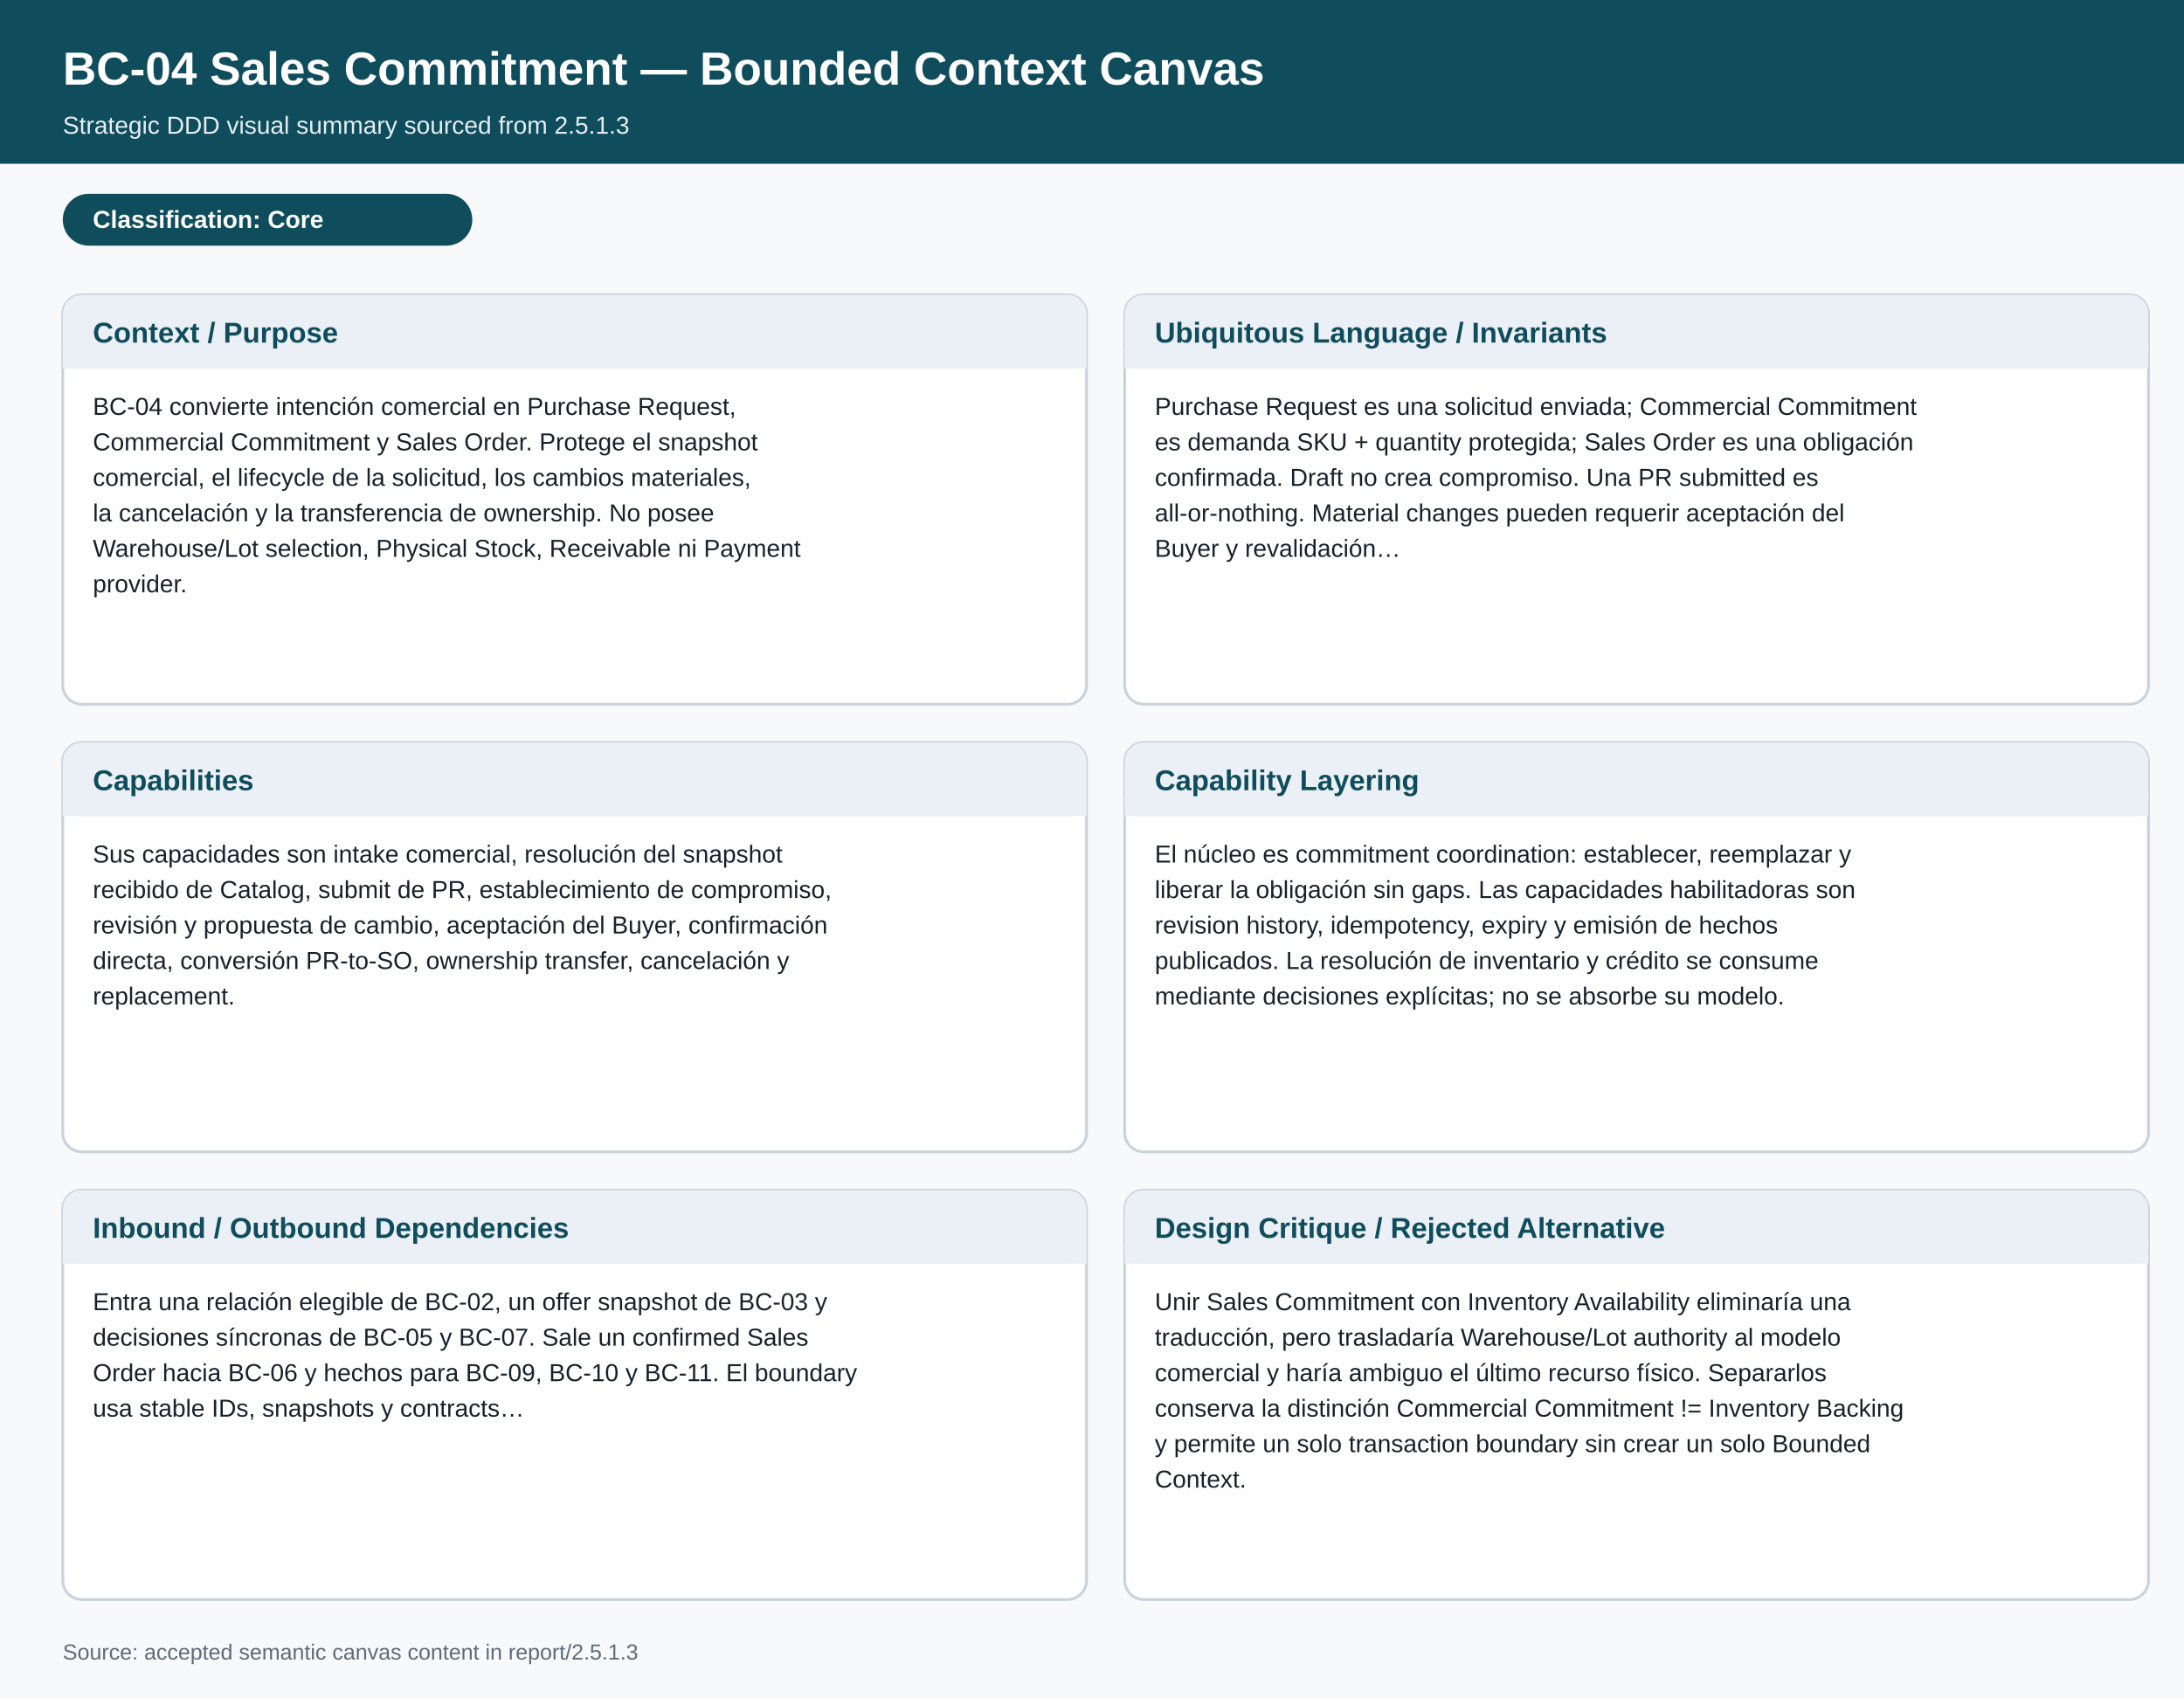
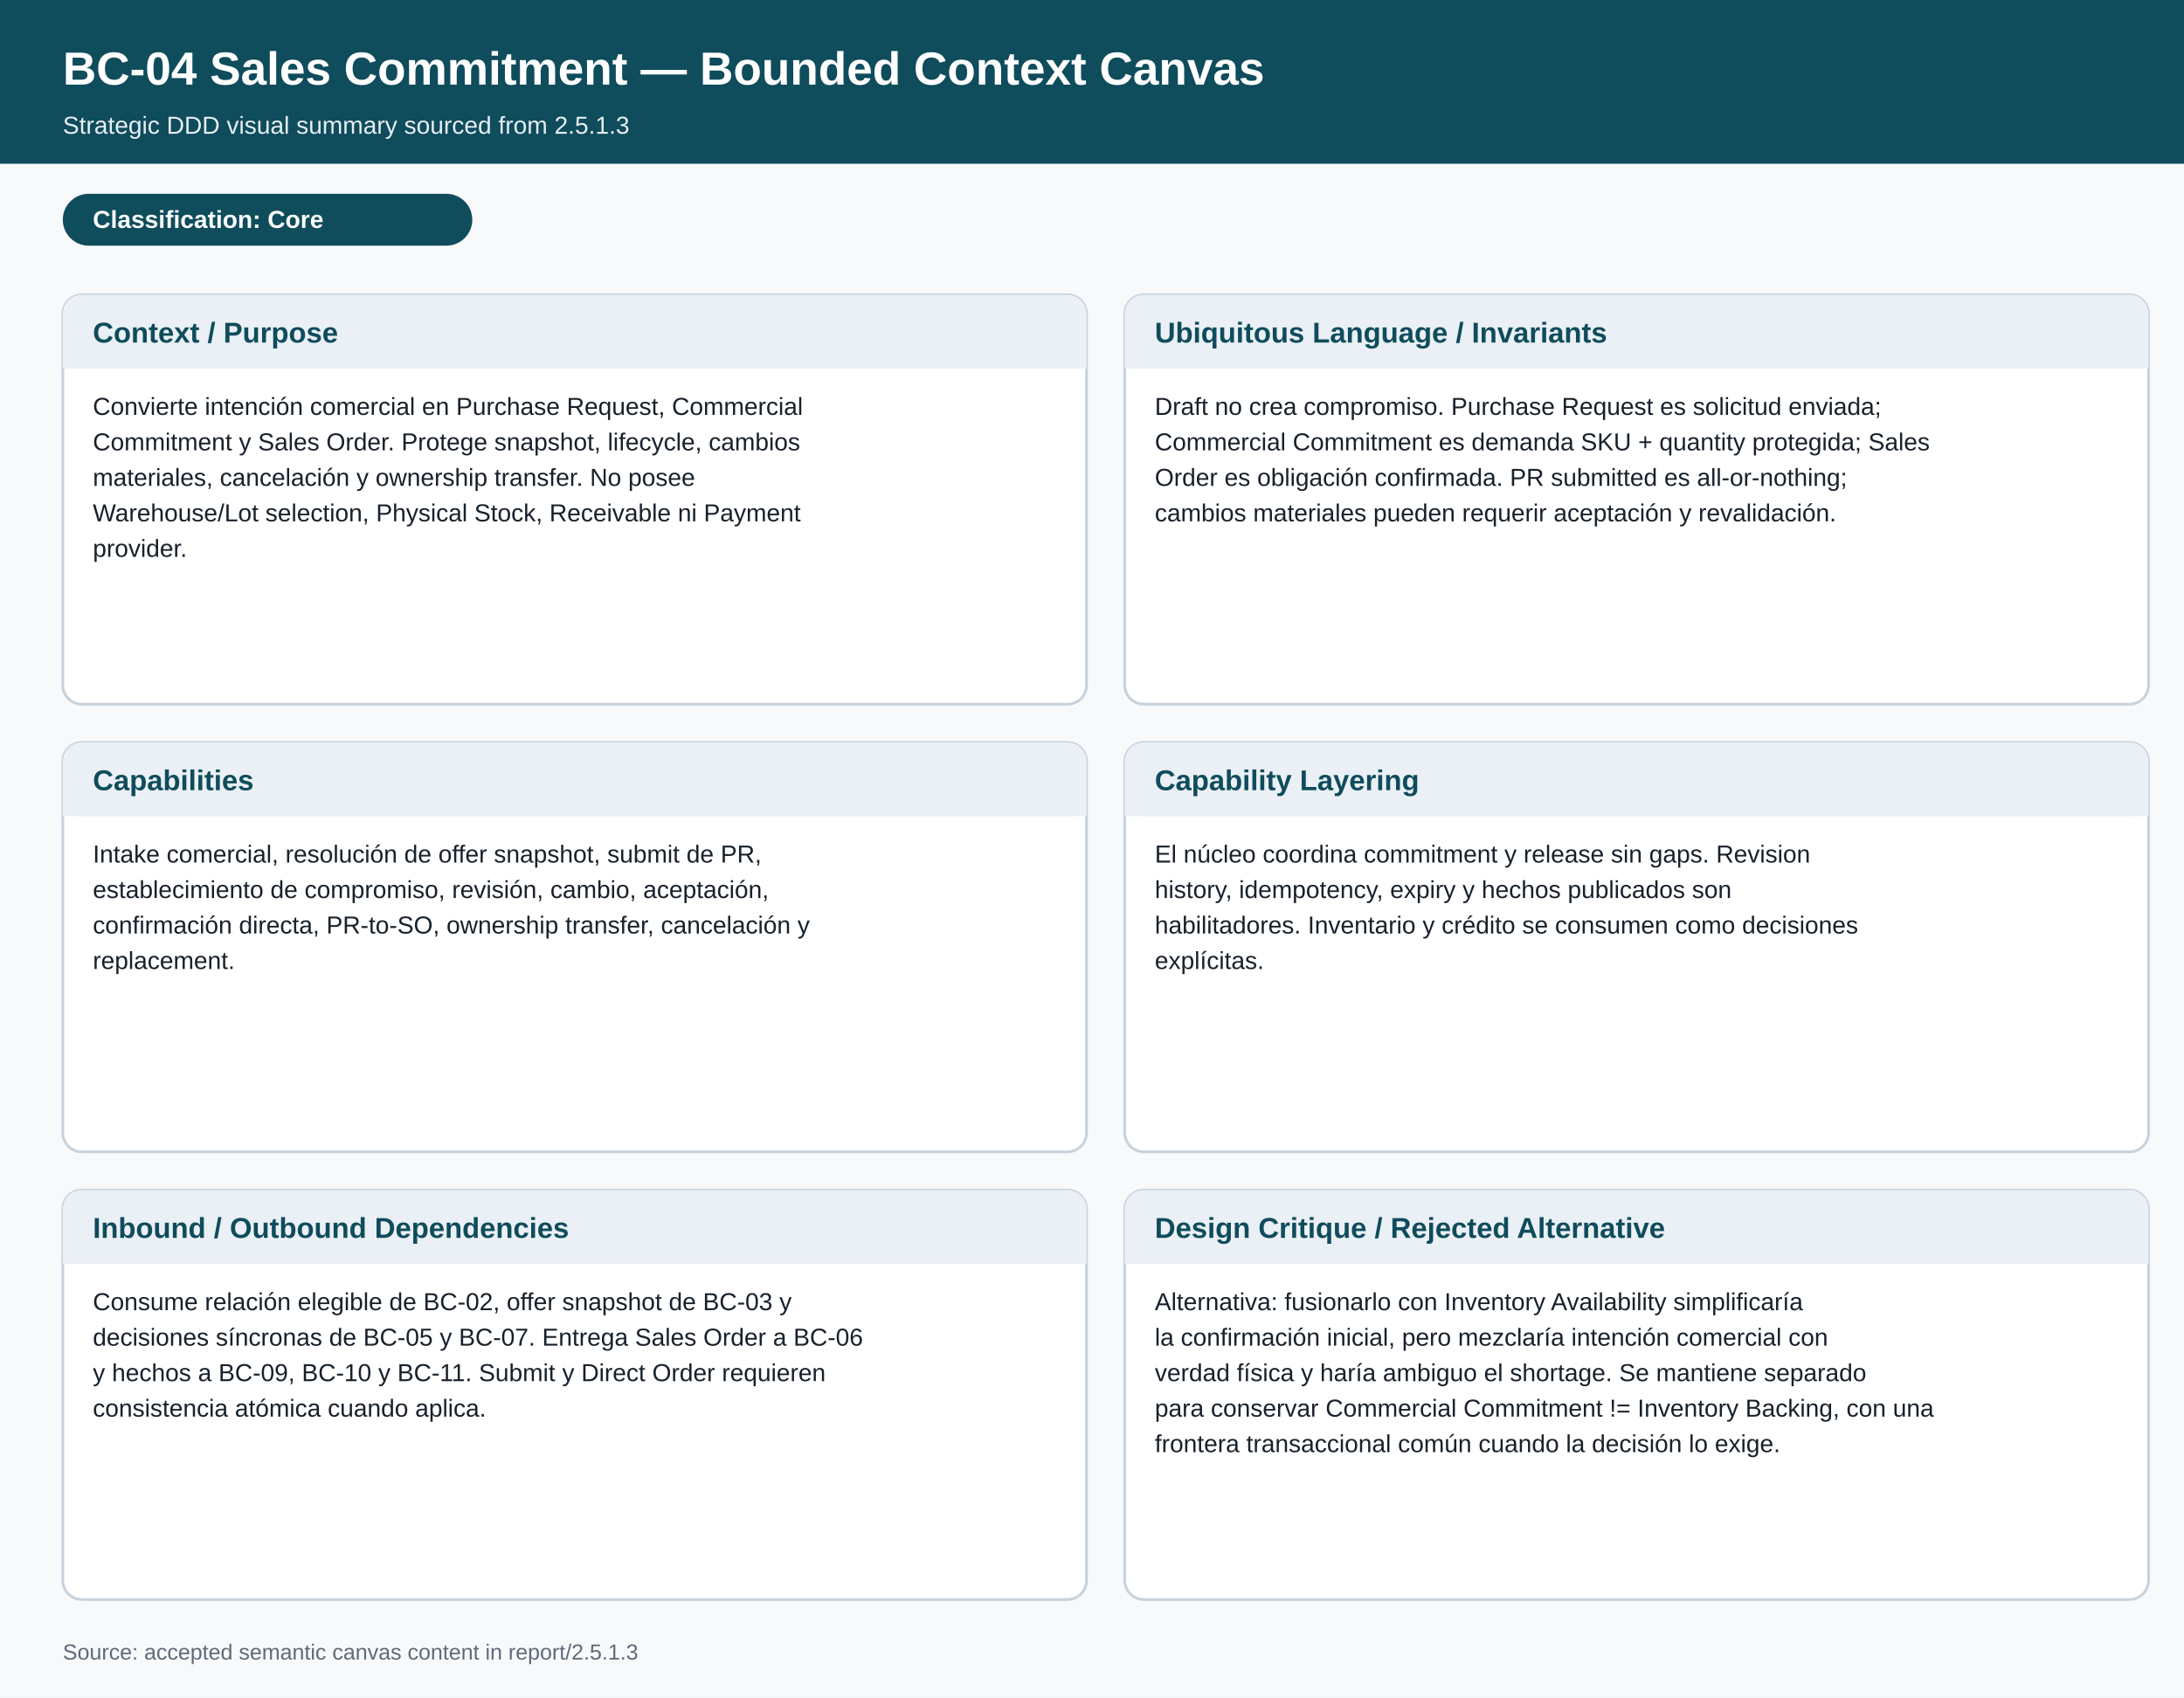
<svg xmlns="http://www.w3.org/2000/svg" width="1600" height="1244" viewBox="0 0 1600 1244">
  <rect width="100%" height="100%" fill="#f7f9fb" />
  <rect width="1600" height="120" fill="#0f4c5c" />
  <text x="46" y="62" font-family="Arial, Helvetica, sans-serif" font-size="34px" font-weight="700" fill="#ffffff">BC-04 Sales Commitment — Bounded Context Canvas</text>
  <text x="46" y="98" font-family="Arial, Helvetica, sans-serif" font-size="18px" font-weight="400" fill="#e7eef3">Strategic DDD visual summary sourced from 2.5.1.3</text>
  <rect x="46" y="142" width="300" height="38" rx="19" fill="#0f4c5c" />
  <text x="68" y="167" font-family="Arial, Helvetica, sans-serif" font-size="18px" font-weight="700" fill="#ffffff">Classification: Core</text>
  <rect x="46" y="216" width="750" height="300" rx="14" fill="#ffffff" stroke="#c8d2dc" stroke-width="2" />
  <rect x="46" y="216" width="750" height="54" rx="14" fill="#eaf0f5" />
  <rect x="46" y="256" width="750" height="14" fill="#eaf0f5" />
  <text x="68" y="251" font-family="Arial, Helvetica, sans-serif" font-size="21px" font-weight="700" fill="#0f4c5c">Context / Purpose</text>
-   <text x="68" y="304" font-family="Arial, Helvetica, sans-serif" font-size="18px" font-weight="400" fill="#18212b">BC-04 convierte intención comercial en Purchase Request,</text>
-   <text x="68" y="330" font-family="Arial, Helvetica, sans-serif" font-size="18px" font-weight="400" fill="#18212b">Commercial Commitment y Sales Order. Protege el snapshot</text>
-   <text x="68" y="356" font-family="Arial, Helvetica, sans-serif" font-size="18px" font-weight="400" fill="#18212b">comercial, el lifecycle de la solicitud, los cambios materiales,</text>
-   <text x="68" y="382" font-family="Arial, Helvetica, sans-serif" font-size="18px" font-weight="400" fill="#18212b">la cancelación y la transferencia de ownership. No posee</text>
-   <text x="68" y="408" font-family="Arial, Helvetica, sans-serif" font-size="18px" font-weight="400" fill="#18212b">Warehouse/Lot selection, Physical Stock, Receivable ni Payment</text>
-   <text x="68" y="434" font-family="Arial, Helvetica, sans-serif" font-size="18px" font-weight="400" fill="#18212b">provider.</text>
+   <text x="68" y="304" font-family="Arial, Helvetica, sans-serif" font-size="18px" font-weight="400" fill="#18212b">Convierte intención comercial en Purchase Request, Commercial</text>
+   <text x="68" y="330" font-family="Arial, Helvetica, sans-serif" font-size="18px" font-weight="400" fill="#18212b">Commitment y Sales Order. Protege snapshot, lifecycle, cambios</text>
+   <text x="68" y="356" font-family="Arial, Helvetica, sans-serif" font-size="18px" font-weight="400" fill="#18212b">materiales, cancelación y ownership transfer. No posee</text>
+   <text x="68" y="382" font-family="Arial, Helvetica, sans-serif" font-size="18px" font-weight="400" fill="#18212b">Warehouse/Lot selection, Physical Stock, Receivable ni Payment</text>
+   <text x="68" y="408" font-family="Arial, Helvetica, sans-serif" font-size="18px" font-weight="400" fill="#18212b">provider.</text>
  <rect x="824" y="216" width="750" height="300" rx="14" fill="#ffffff" stroke="#c8d2dc" stroke-width="2" />
  <rect x="824" y="216" width="750" height="54" rx="14" fill="#eaf0f5" />
  <rect x="824" y="256" width="750" height="14" fill="#eaf0f5" />
  <text x="846" y="251" font-family="Arial, Helvetica, sans-serif" font-size="21px" font-weight="700" fill="#0f4c5c">Ubiquitous Language / Invariants</text>
-   <text x="846" y="304" font-family="Arial, Helvetica, sans-serif" font-size="18px" font-weight="400" fill="#18212b">Purchase Request es una solicitud enviada; Commercial Commitment</text>
-   <text x="846" y="330" font-family="Arial, Helvetica, sans-serif" font-size="18px" font-weight="400" fill="#18212b">es demanda SKU + quantity protegida; Sales Order es una obligación</text>
-   <text x="846" y="356" font-family="Arial, Helvetica, sans-serif" font-size="18px" font-weight="400" fill="#18212b">confirmada. Draft no crea compromiso. Una PR submitted es</text>
-   <text x="846" y="382" font-family="Arial, Helvetica, sans-serif" font-size="18px" font-weight="400" fill="#18212b">all-or-nothing. Material changes pueden requerir aceptación del</text>
-   <text x="846" y="408" font-family="Arial, Helvetica, sans-serif" font-size="18px" font-weight="400" fill="#18212b">Buyer y revalidación…</text>
+   <text x="846" y="304" font-family="Arial, Helvetica, sans-serif" font-size="18px" font-weight="400" fill="#18212b">Draft no crea compromiso. Purchase Request es solicitud enviada;</text>
+   <text x="846" y="330" font-family="Arial, Helvetica, sans-serif" font-size="18px" font-weight="400" fill="#18212b">Commercial Commitment es demanda SKU + quantity protegida; Sales</text>
+   <text x="846" y="356" font-family="Arial, Helvetica, sans-serif" font-size="18px" font-weight="400" fill="#18212b">Order es obligación confirmada. PR submitted es all-or-nothing;</text>
+   <text x="846" y="382" font-family="Arial, Helvetica, sans-serif" font-size="18px" font-weight="400" fill="#18212b">cambios materiales pueden requerir aceptación y revalidación.</text>
  <rect x="46" y="544" width="750" height="300" rx="14" fill="#ffffff" stroke="#c8d2dc" stroke-width="2" />
  <rect x="46" y="544" width="750" height="54" rx="14" fill="#eaf0f5" />
  <rect x="46" y="584" width="750" height="14" fill="#eaf0f5" />
  <text x="68" y="579" font-family="Arial, Helvetica, sans-serif" font-size="21px" font-weight="700" fill="#0f4c5c">Capabilities</text>
-   <text x="68" y="632" font-family="Arial, Helvetica, sans-serif" font-size="18px" font-weight="400" fill="#18212b">Sus capacidades son intake comercial, resolución del snapshot</text>
-   <text x="68" y="658" font-family="Arial, Helvetica, sans-serif" font-size="18px" font-weight="400" fill="#18212b">recibido de Catalog, submit de PR, establecimiento de compromiso,</text>
-   <text x="68" y="684" font-family="Arial, Helvetica, sans-serif" font-size="18px" font-weight="400" fill="#18212b">revisión y propuesta de cambio, aceptación del Buyer, confirmación</text>
-   <text x="68" y="710" font-family="Arial, Helvetica, sans-serif" font-size="18px" font-weight="400" fill="#18212b">directa, conversión PR-to-SO, ownership transfer, cancelación y</text>
-   <text x="68" y="736" font-family="Arial, Helvetica, sans-serif" font-size="18px" font-weight="400" fill="#18212b">replacement.</text>
+   <text x="68" y="632" font-family="Arial, Helvetica, sans-serif" font-size="18px" font-weight="400" fill="#18212b">Intake comercial, resolución de offer snapshot, submit de PR,</text>
+   <text x="68" y="658" font-family="Arial, Helvetica, sans-serif" font-size="18px" font-weight="400" fill="#18212b">establecimiento de compromiso, revisión, cambio, aceptación,</text>
+   <text x="68" y="684" font-family="Arial, Helvetica, sans-serif" font-size="18px" font-weight="400" fill="#18212b">confirmación directa, PR-to-SO, ownership transfer, cancelación y</text>
+   <text x="68" y="710" font-family="Arial, Helvetica, sans-serif" font-size="18px" font-weight="400" fill="#18212b">replacement.</text>
  <rect x="824" y="544" width="750" height="300" rx="14" fill="#ffffff" stroke="#c8d2dc" stroke-width="2" />
  <rect x="824" y="544" width="750" height="54" rx="14" fill="#eaf0f5" />
  <rect x="824" y="584" width="750" height="14" fill="#eaf0f5" />
  <text x="846" y="579" font-family="Arial, Helvetica, sans-serif" font-size="21px" font-weight="700" fill="#0f4c5c">Capability Layering</text>
-   <text x="846" y="632" font-family="Arial, Helvetica, sans-serif" font-size="18px" font-weight="400" fill="#18212b">El núcleo es commitment coordination: establecer, reemplazar y</text>
-   <text x="846" y="658" font-family="Arial, Helvetica, sans-serif" font-size="18px" font-weight="400" fill="#18212b">liberar la obligación sin gaps. Las capacidades habilitadoras son</text>
-   <text x="846" y="684" font-family="Arial, Helvetica, sans-serif" font-size="18px" font-weight="400" fill="#18212b">revision history, idempotency, expiry y emisión de hechos</text>
-   <text x="846" y="710" font-family="Arial, Helvetica, sans-serif" font-size="18px" font-weight="400" fill="#18212b">publicados. La resolución de inventario y crédito se consume</text>
-   <text x="846" y="736" font-family="Arial, Helvetica, sans-serif" font-size="18px" font-weight="400" fill="#18212b">mediante decisiones explícitas; no se absorbe su modelo.</text>
+   <text x="846" y="632" font-family="Arial, Helvetica, sans-serif" font-size="18px" font-weight="400" fill="#18212b">El núcleo coordina commitment y release sin gaps. Revision</text>
+   <text x="846" y="658" font-family="Arial, Helvetica, sans-serif" font-size="18px" font-weight="400" fill="#18212b">history, idempotency, expiry y hechos publicados son</text>
+   <text x="846" y="684" font-family="Arial, Helvetica, sans-serif" font-size="18px" font-weight="400" fill="#18212b">habilitadores. Inventario y crédito se consumen como decisiones</text>
+   <text x="846" y="710" font-family="Arial, Helvetica, sans-serif" font-size="18px" font-weight="400" fill="#18212b">explícitas.</text>
  <rect x="46" y="872" width="750" height="300" rx="14" fill="#ffffff" stroke="#c8d2dc" stroke-width="2" />
  <rect x="46" y="872" width="750" height="54" rx="14" fill="#eaf0f5" />
  <rect x="46" y="912" width="750" height="14" fill="#eaf0f5" />
  <text x="68" y="907" font-family="Arial, Helvetica, sans-serif" font-size="21px" font-weight="700" fill="#0f4c5c">Inbound / Outbound Dependencies</text>
-   <text x="68" y="960" font-family="Arial, Helvetica, sans-serif" font-size="18px" font-weight="400" fill="#18212b">Entra una relación elegible de BC-02, un offer snapshot de BC-03 y</text>
-   <text x="68" y="986" font-family="Arial, Helvetica, sans-serif" font-size="18px" font-weight="400" fill="#18212b">decisiones síncronas de BC-05 y BC-07. Sale un confirmed Sales</text>
-   <text x="68" y="1012" font-family="Arial, Helvetica, sans-serif" font-size="18px" font-weight="400" fill="#18212b">Order hacia BC-06 y hechos para BC-09, BC-10 y BC-11. El boundary</text>
-   <text x="68" y="1038" font-family="Arial, Helvetica, sans-serif" font-size="18px" font-weight="400" fill="#18212b">usa stable IDs, snapshots y contracts…</text>
+   <text x="68" y="960" font-family="Arial, Helvetica, sans-serif" font-size="18px" font-weight="400" fill="#18212b">Consume relación elegible de BC-02, offer snapshot de BC-03 y</text>
+   <text x="68" y="986" font-family="Arial, Helvetica, sans-serif" font-size="18px" font-weight="400" fill="#18212b">decisiones síncronas de BC-05 y BC-07. Entrega Sales Order a BC-06</text>
+   <text x="68" y="1012" font-family="Arial, Helvetica, sans-serif" font-size="18px" font-weight="400" fill="#18212b">y hechos a BC-09, BC-10 y BC-11. Submit y Direct Order requieren</text>
+   <text x="68" y="1038" font-family="Arial, Helvetica, sans-serif" font-size="18px" font-weight="400" fill="#18212b">consistencia atómica cuando aplica.</text>
  <rect x="824" y="872" width="750" height="300" rx="14" fill="#ffffff" stroke="#c8d2dc" stroke-width="2" />
  <rect x="824" y="872" width="750" height="54" rx="14" fill="#eaf0f5" />
  <rect x="824" y="912" width="750" height="14" fill="#eaf0f5" />
  <text x="846" y="907" font-family="Arial, Helvetica, sans-serif" font-size="21px" font-weight="700" fill="#0f4c5c">Design Critique / Rejected Alternative</text>
-   <text x="846" y="960" font-family="Arial, Helvetica, sans-serif" font-size="18px" font-weight="400" fill="#18212b">Unir Sales Commitment con Inventory Availability eliminaría una</text>
-   <text x="846" y="986" font-family="Arial, Helvetica, sans-serif" font-size="18px" font-weight="400" fill="#18212b">traducción, pero trasladaría Warehouse/Lot authority al modelo</text>
-   <text x="846" y="1012" font-family="Arial, Helvetica, sans-serif" font-size="18px" font-weight="400" fill="#18212b">comercial y haría ambiguo el último recurso físico. Separarlos</text>
-   <text x="846" y="1038" font-family="Arial, Helvetica, sans-serif" font-size="18px" font-weight="400" fill="#18212b">conserva la distinción Commercial Commitment != Inventory Backing</text>
-   <text x="846" y="1064" font-family="Arial, Helvetica, sans-serif" font-size="18px" font-weight="400" fill="#18212b">y permite un solo transaction boundary sin crear un solo Bounded</text>
-   <text x="846" y="1090" font-family="Arial, Helvetica, sans-serif" font-size="18px" font-weight="400" fill="#18212b">Context.</text>
+   <text x="846" y="960" font-family="Arial, Helvetica, sans-serif" font-size="18px" font-weight="400" fill="#18212b">Alternativa: fusionarlo con Inventory Availability simplificaría</text>
+   <text x="846" y="986" font-family="Arial, Helvetica, sans-serif" font-size="18px" font-weight="400" fill="#18212b">la confirmación inicial, pero mezclaría intención comercial con</text>
+   <text x="846" y="1012" font-family="Arial, Helvetica, sans-serif" font-size="18px" font-weight="400" fill="#18212b">verdad física y haría ambiguo el shortage. Se mantiene separado</text>
+   <text x="846" y="1038" font-family="Arial, Helvetica, sans-serif" font-size="18px" font-weight="400" fill="#18212b">para conservar Commercial Commitment != Inventory Backing, con una</text>
+   <text x="846" y="1064" font-family="Arial, Helvetica, sans-serif" font-size="18px" font-weight="400" fill="#18212b">frontera transaccional común cuando la decisión lo exige.</text>
  <text x="46" y="1216" font-family="Arial, Helvetica, sans-serif" font-size="16px" font-weight="400" fill="#5e6b78">Source: accepted semantic canvas content in report/2.5.1.3</text>
</svg>
